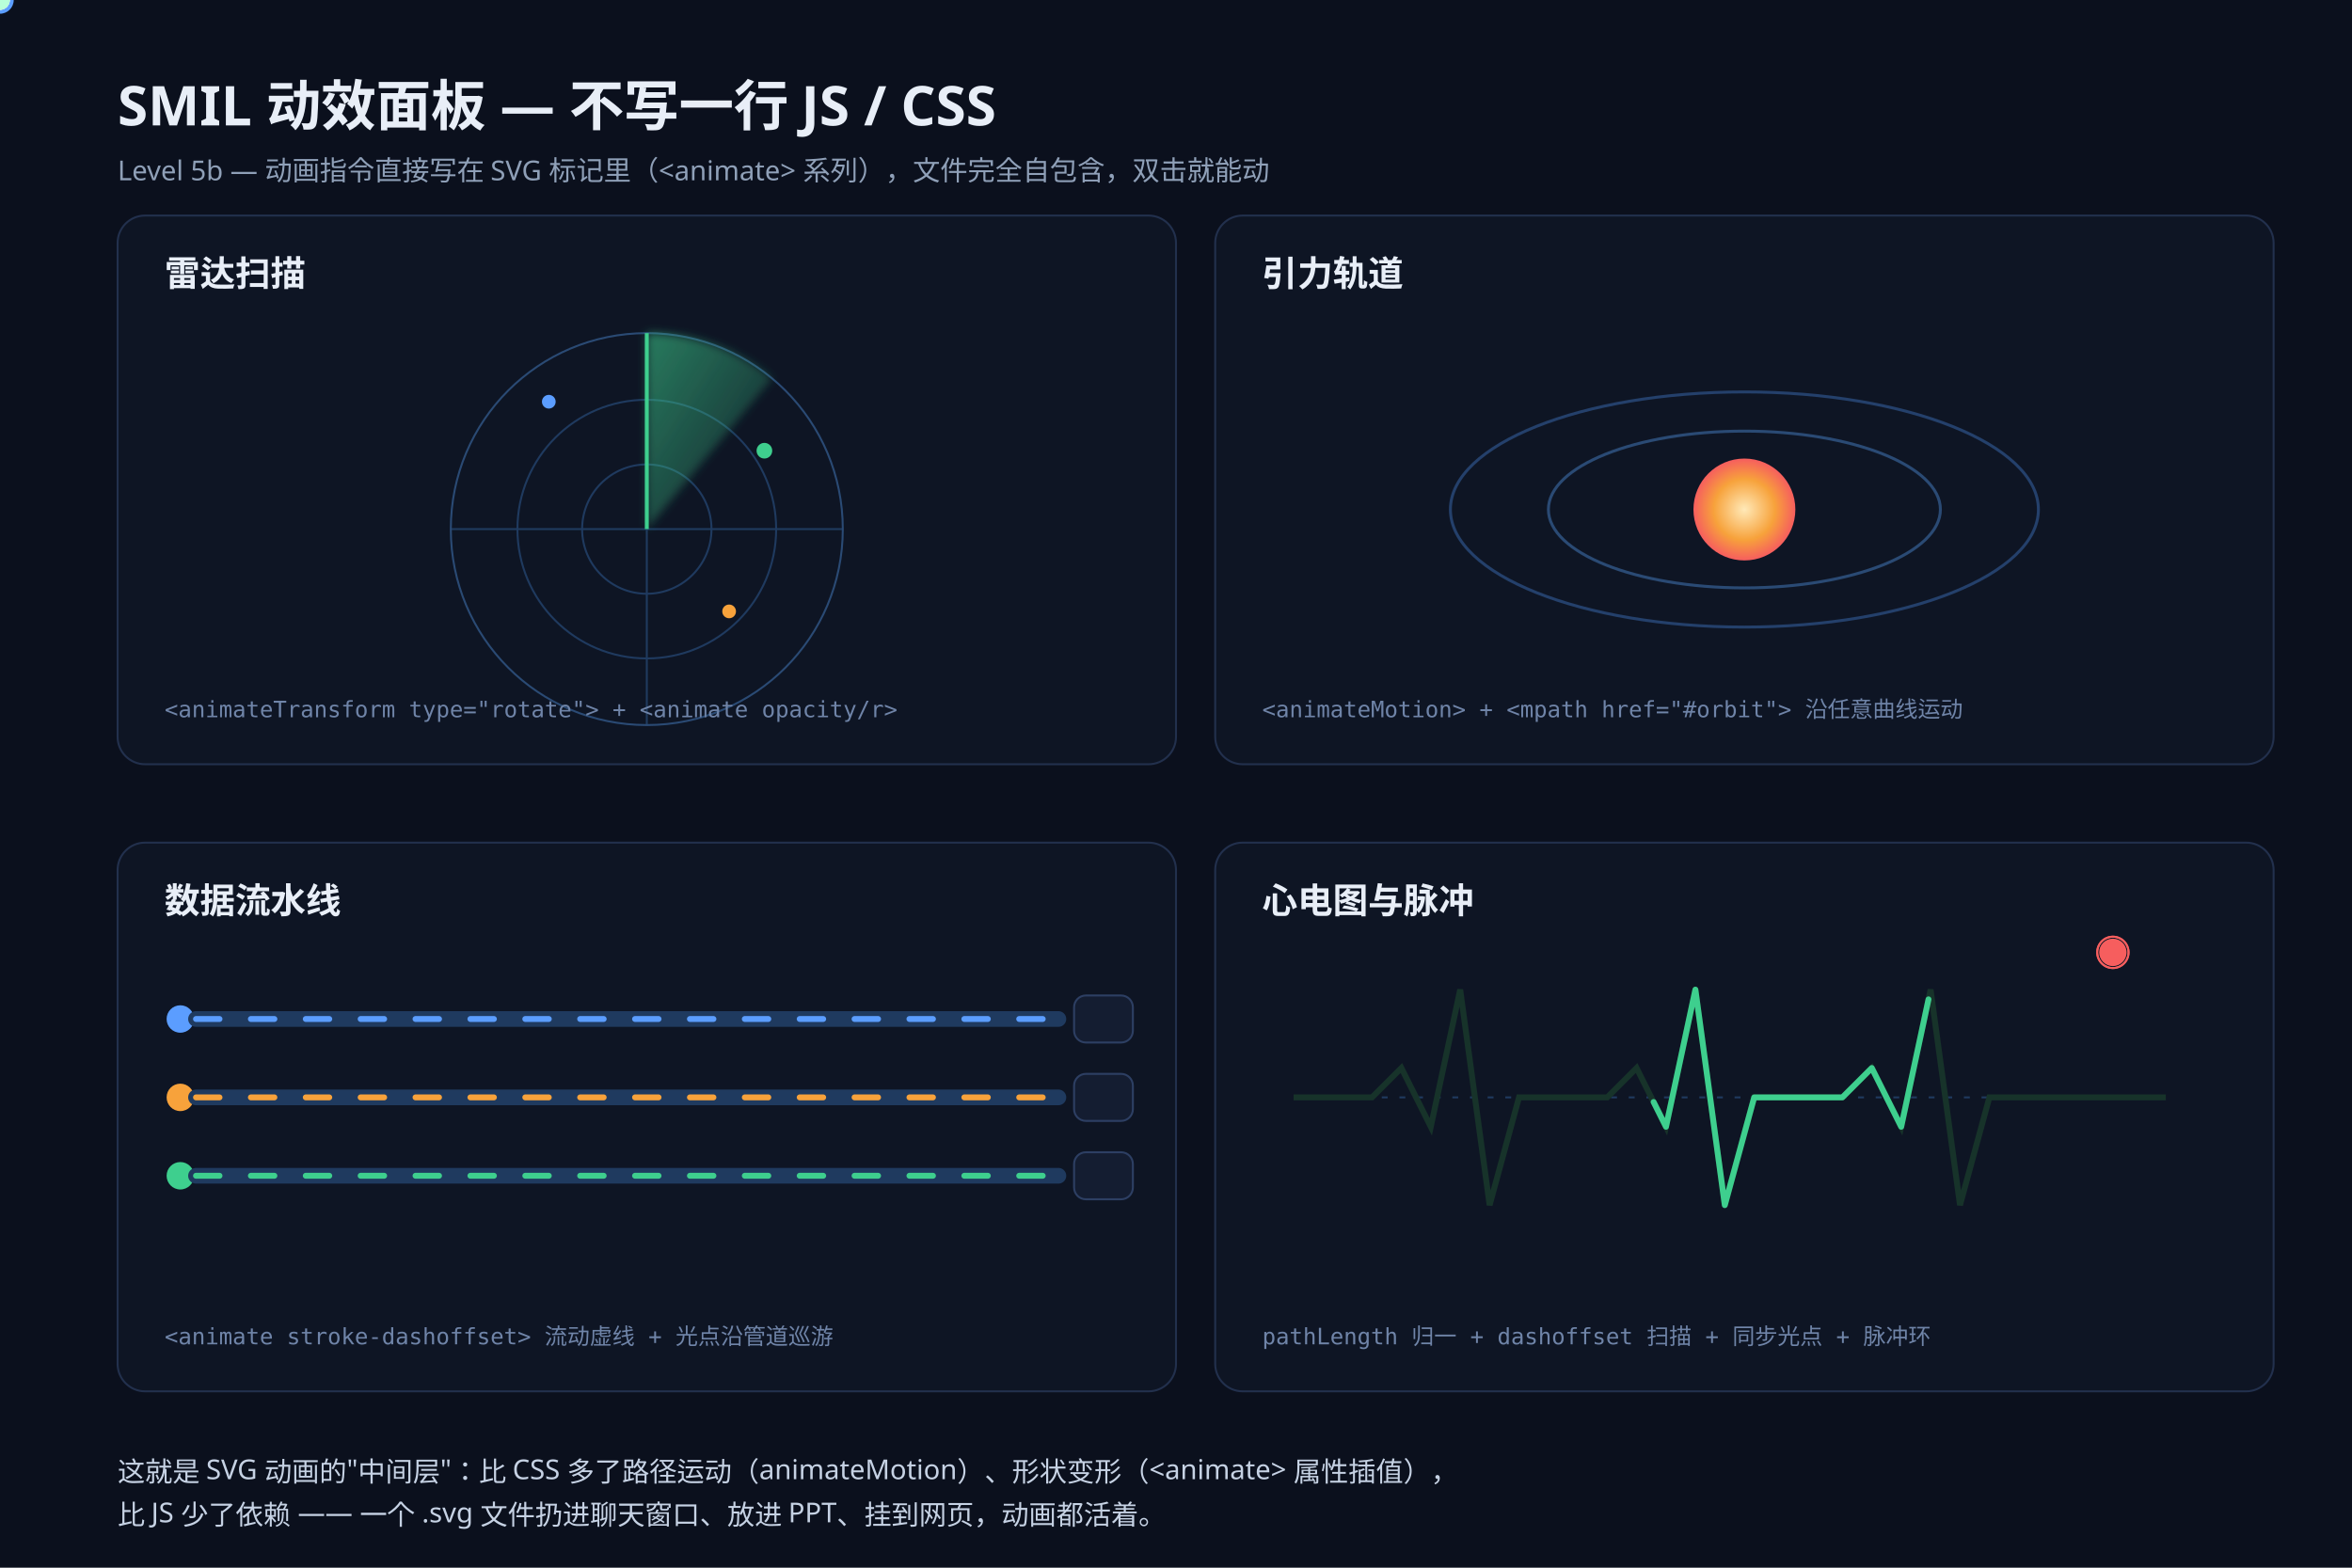
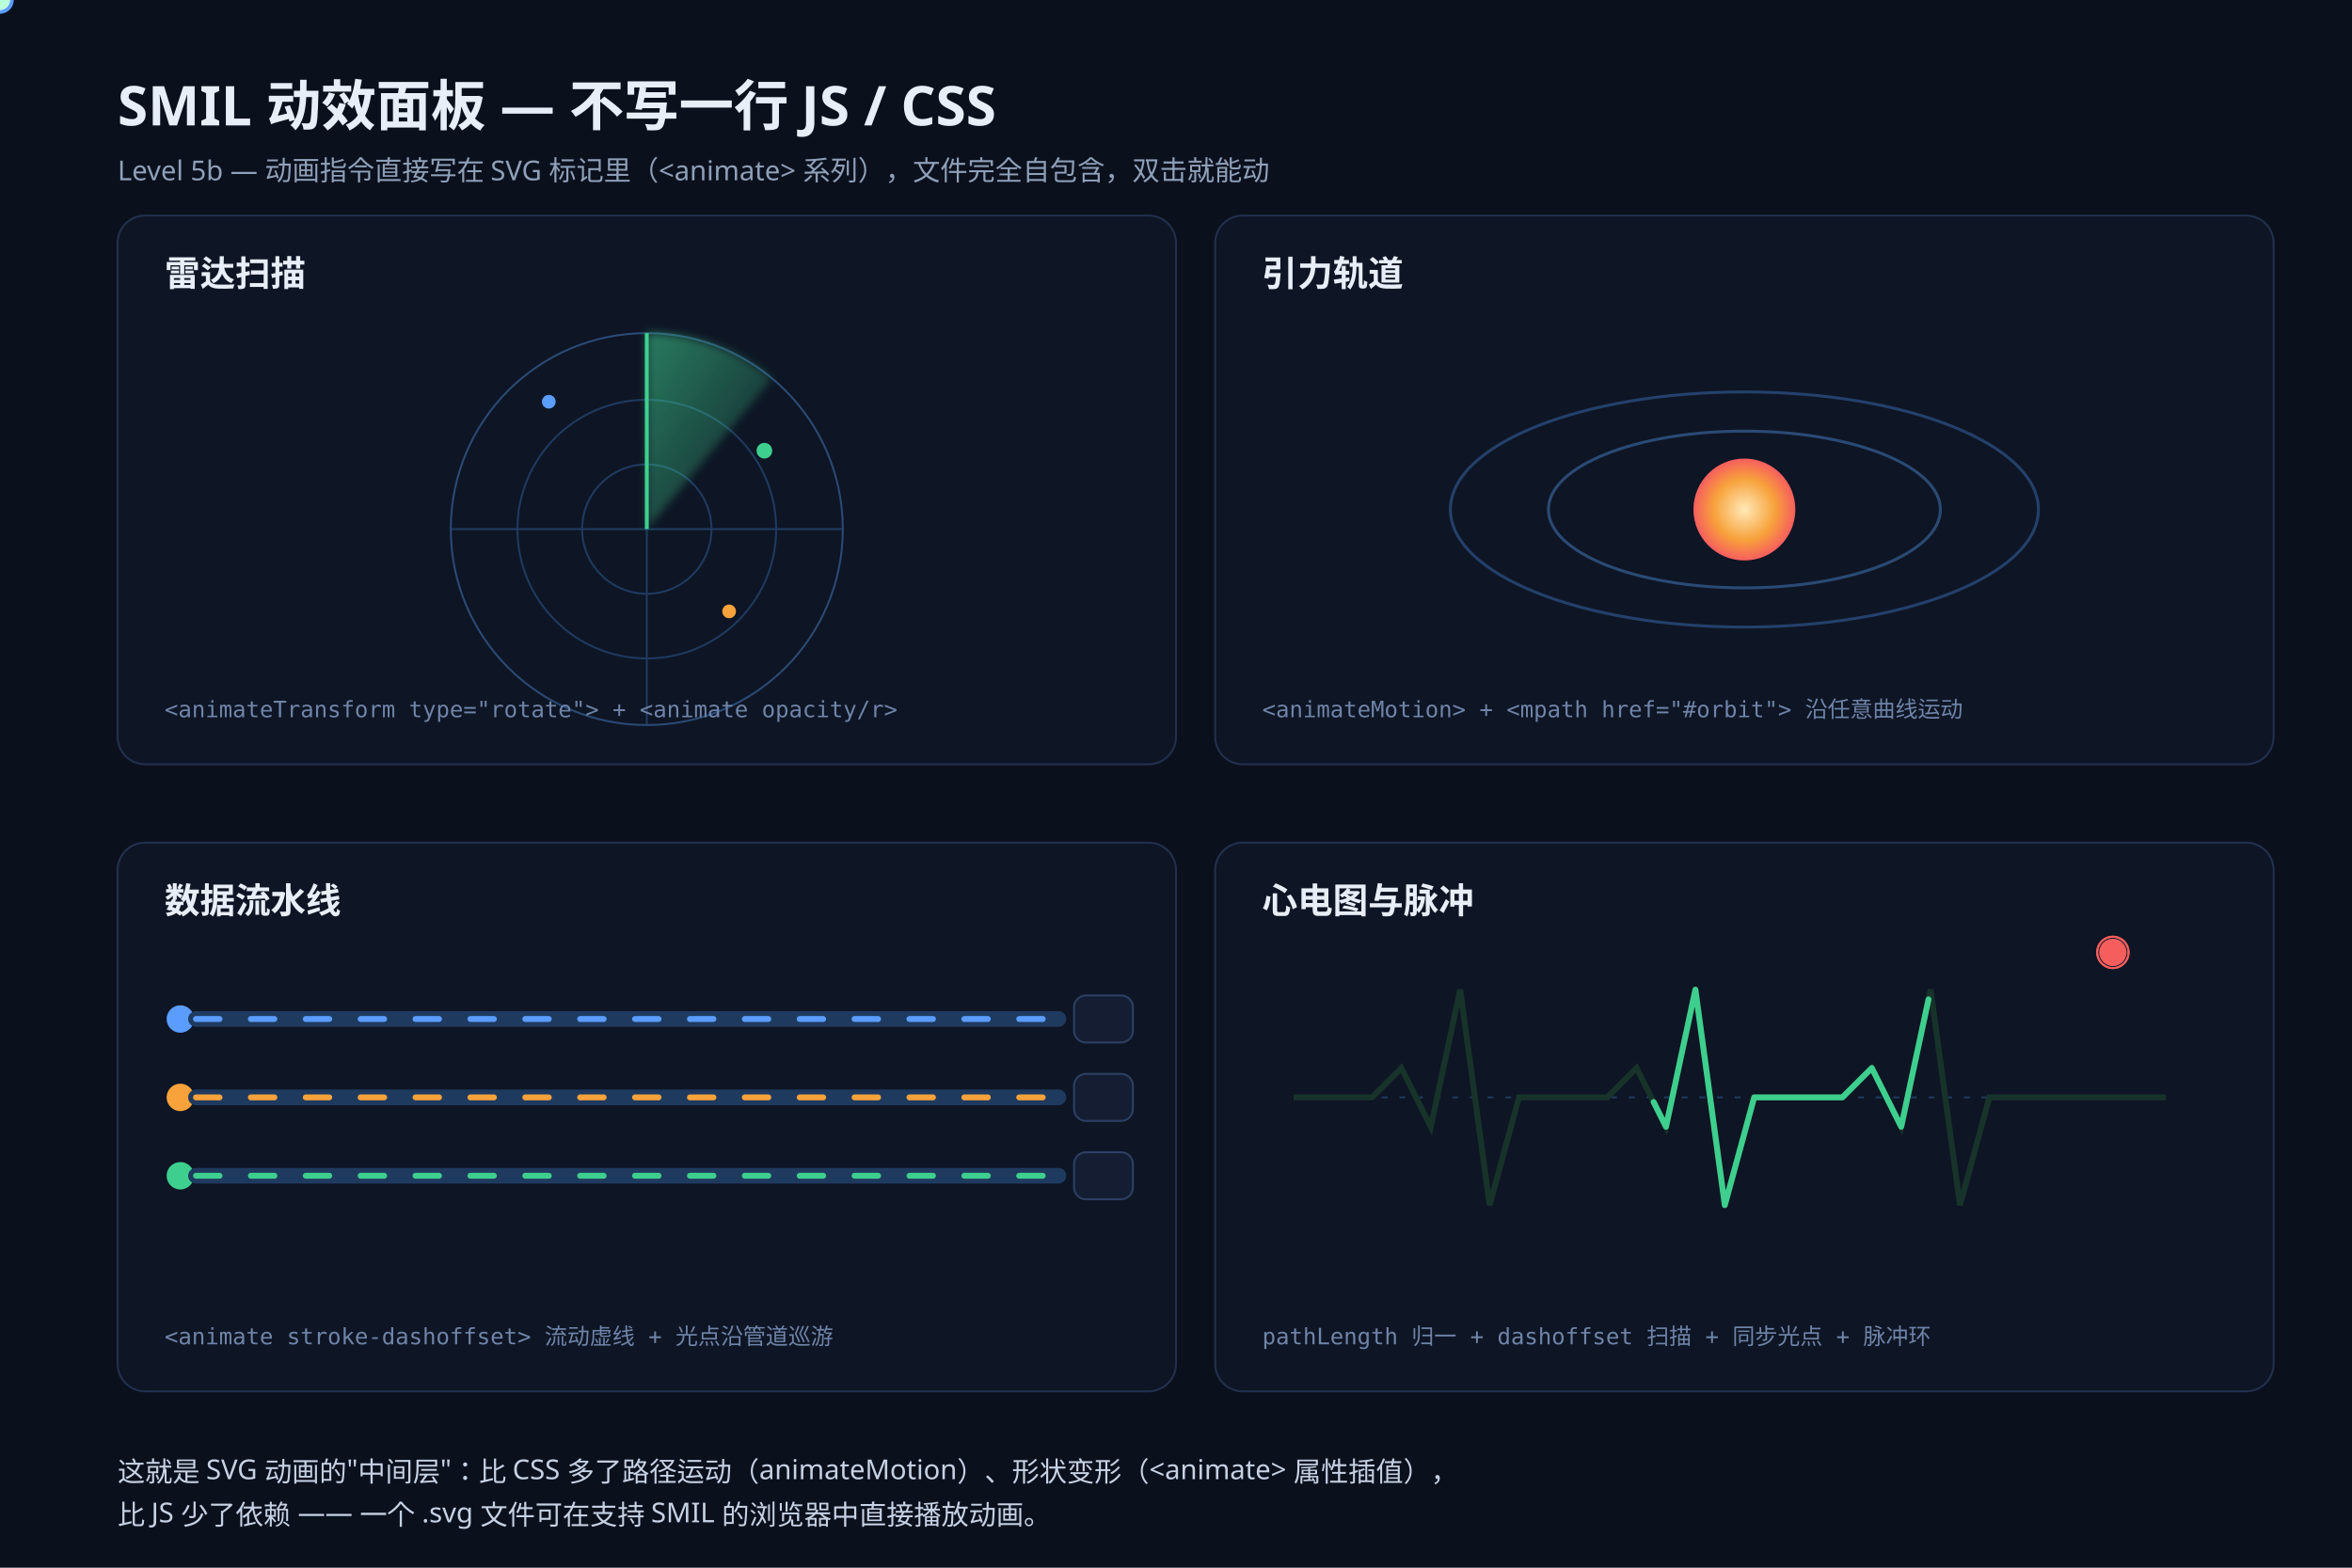
<svg xmlns="http://www.w3.org/2000/svg" width="1200" height="800" viewBox="0 0 1200 800" font-family="PingFang SC, Hiragino Sans GB, Microsoft YaHei, sans-serif">
  <defs>
    <radialGradient id="sunG" cx="0.5" cy="0.5" r="0.5">
      <stop offset="0" stop-color="#ffe9b8" />
      <stop offset="0.6" stop-color="#f7a23b" />
      <stop offset="1" stop-color="#f65e5e" />
    </radialGradient>
    <linearGradient id="sweepG" x1="0" y1="0" x2="1" y2="1">
      <stop offset="0" stop-color="#3ecf8e" stop-opacity="0.55" />
      <stop offset="1" stop-color="#3ecf8e" stop-opacity="0.05" />
    </linearGradient>
    <filter id="soft2" x="-30%" y="-30%" width="160%" height="160%">
      <feGaussianBlur stdDeviation="2.2" />
    </filter>
    <path id="orbit1" d="M790,260 a100,40 0 1,0 200,0 a100,40 0 1,0 -200,0" fill="none" />
    <path id="orbit2" d="M740,260 a150,60 0 1,0 300,0 a150,60 0 1,0 -300,0" fill="none" />
    <path id="flow1" d="M100,520 L540,520" />
    <path id="flow2" d="M100,560 L540,560" />
    <path id="flow3" d="M100,600 L540,600" />
    <path id="ecg" d="M660,560 L700,560 L715,545 L730,575 L745,505 L760,615 L775,560 L820,560 L835,545 L850,575 L865,505 L880,615 L895,560 L940,560 L955,545 L970,575 L985,505 L1000,615 L1015,560 L1060,560 L1105,560" />
  </defs>
  <rect width="1200" height="800" fill="#0b101d" />
  <text x="60" y="64" font-size="28" font-weight="700" fill="#e8eef7">SMIL 动效面板 — 不写一行 JS / CSS</text>
  <text x="60" y="92" font-size="14" fill="#8fa0b8">Level 5b — 动画指令直接写在 SVG 标记里（&lt;animate&gt; 系列），文件完全自包含，双击就能动</text>
  <g>
    <rect x="60" y="110" width="540" height="280" rx="14" fill="#0e1524" stroke="#22304d" />
    <text x="84" y="146" font-size="18" font-weight="700" fill="#e8eef7">雷达扫描</text>
    <line x1="230" y1="270" x2="430" y2="270" stroke="#1f3a5f" />
    <line x1="330" y1="170" x2="330" y2="370" stroke="#1f3a5f" />
    <circle cx="330" cy="270" r="33" fill="none" stroke="#1f3a5f" />
    <circle cx="330" cy="270" r="66" fill="none" stroke="#1f3a5f" />
    <circle cx="330" cy="270" r="100" fill="none" stroke="#2a4a74" />
    <g>
      <path d="M330,270 L330,170 A100,100 0 0 1 394,193 Z" fill="url(#sweepG)" filter="url(#soft2)">
        <animateTransform attributeName="transform" type="rotate" from="0 330 270" to="360 330 270" dur="4s" repeatCount="indefinite" />
      </path>
      <line x1="330" y1="270" x2="330" y2="170" stroke="#3ecf8e" stroke-width="2">
        <animateTransform attributeName="transform" type="rotate" from="0 330 270" to="360 330 270" dur="4s" repeatCount="indefinite" />
      </line>
    </g>
    <circle cx="390" cy="230" r="4" fill="#3ecf8e">
      <animate attributeName="opacity" values="1;0.1;1" dur="2s" repeatCount="indefinite" />
      <animate attributeName="r" values="4;7;4" dur="2s" repeatCount="indefinite" />
    </circle>
    <circle cx="280" cy="205" r="3.5" fill="#5b9dff">
      <animate attributeName="opacity" values="0.2;1;0.2" dur="2.6s" repeatCount="indefinite" />
    </circle>
    <circle cx="372" cy="312" r="3.5" fill="#f7a23b">
      <animate attributeName="opacity" values="1;0.15;1" dur="3.2s" repeatCount="indefinite" />
    </circle>
    <text x="84" y="366" font-size="11.5" fill="#6f84a8" font-family="SFMono-Regular, Menlo, monospace">&lt;animateTransform type="rotate"&gt; + &lt;animate opacity/r&gt;</text>
  </g>
  <g>
    <rect x="620" y="110" width="540" height="280" rx="14" fill="#0e1524" stroke="#22304d" />
    <text x="644" y="146" font-size="18" font-weight="700" fill="#e8eef7">引力轨道</text>
    <use href="#orbit2" stroke="#24406b" stroke-width="1.5" />
    <use href="#orbit1" stroke="#2a4a74" stroke-width="1.5" />
    <circle cx="890" cy="260" r="26" fill="url(#sunG)">
      <animate attributeName="r" values="26;31;26" dur="3s" repeatCount="indefinite" />
    </circle>
    <circle r="7" fill="#5b9dff">
      <animateMotion dur="6s" repeatCount="indefinite">
        <mpath href="#orbit1" />
      </animateMotion>
    </circle>
    <circle r="5" fill="#c98ef7">
      <animateMotion dur="11s" repeatCount="indefinite">
        <mpath href="#orbit2" />
      </animateMotion>
    </circle>
    <circle r="4" fill="#2bb3a3">
      <animateMotion dur="11s" begin="-5.5s" repeatCount="indefinite">
        <mpath href="#orbit2" />
      </animateMotion>
    </circle>
    <text x="644" y="366" font-size="11.5" fill="#6f84a8" font-family="SFMono-Regular, Menlo, monospace">&lt;animateMotion&gt; + &lt;mpath href="#orbit"&gt; 沿任意曲线运动</text>
  </g>
  <g>
    <rect x="60" y="430" width="540" height="280" rx="14" fill="#0e1524" stroke="#22304d" />
    <text x="84" y="466" font-size="18" font-weight="700" fill="#e8eef7">数据流水线</text>
    <circle cx="92" cy="520" r="7" fill="#5b9dff" />
    <circle cx="92" cy="560" r="7" fill="#f7a23b" />
    <circle cx="92" cy="600" r="7" fill="#3ecf8e" />
    <line x1="100" y1="520" x2="540" y2="520" stroke="#1f3a5f" stroke-width="8" stroke-linecap="round" />
    <line x1="100" y1="560" x2="540" y2="560" stroke="#1f3a5f" stroke-width="8" stroke-linecap="round" />
    <line x1="100" y1="600" x2="540" y2="600" stroke="#1f3a5f" stroke-width="8" stroke-linecap="round" />
    <line x1="100" y1="520" x2="540" y2="520" stroke="#5b9dff" stroke-width="3" stroke-linecap="round" stroke-dasharray="12 16">
      <animate attributeName="stroke-dashoffset" from="28" to="0" dur="0.9s" repeatCount="indefinite" />
    </line>
    <line x1="100" y1="560" x2="540" y2="560" stroke="#f7a23b" stroke-width="3" stroke-linecap="round" stroke-dasharray="12 16">
      <animate attributeName="stroke-dashoffset" from="28" to="0" dur="1.4s" repeatCount="indefinite" />
    </line>
    <line x1="100" y1="600" x2="540" y2="600" stroke="#3ecf8e" stroke-width="3" stroke-linecap="round" stroke-dasharray="12 16">
      <animate attributeName="stroke-dashoffset" from="28" to="0" dur="0.6s" repeatCount="indefinite" />
    </line>
    <rect x="548" y="508" width="30" height="24" rx="6" fill="#141d31" stroke="#2d3f63" />
    <rect x="548" y="548" width="30" height="24" rx="6" fill="#141d31" stroke="#2d3f63" />
    <rect x="548" y="588" width="30" height="24" rx="6" fill="#141d31" stroke="#2d3f63" />
    <circle r="5" fill="#cfe4ff">
      <animateMotion dur="3s" repeatCount="indefinite">
        <mpath href="#flow1" />
      </animateMotion>
      <animate attributeName="opacity" values="0;1;1;0" keyTimes="0;0.1;0.9;1" dur="3s" repeatCount="indefinite" />
    </circle>
    <circle r="5" fill="#ffe1b8">
      <animateMotion dur="4.2s" begin="0.8s" repeatCount="indefinite">
        <mpath href="#flow2" />
      </animateMotion>
      <animate attributeName="opacity" values="0;1;1;0" keyTimes="0;0.1;0.9;1" dur="4.2s" begin="0.8s" repeatCount="indefinite" />
    </circle>
    <circle r="5" fill="#d4ffe9">
      <animateMotion dur="2.2s" begin="0.4s" repeatCount="indefinite">
        <mpath href="#flow3" />
      </animateMotion>
      <animate attributeName="opacity" values="0;1;1;0" keyTimes="0;0.1;0.9;1" dur="2.2s" begin="0.4s" repeatCount="indefinite" />
    </circle>
    <text x="84" y="686" font-size="11.5" fill="#6f84a8" font-family="SFMono-Regular, Menlo, monospace">&lt;animate stroke-dashoffset&gt; 流动虚线 + 光点沿管道巡游</text>
  </g>
  <g>
    <rect x="620" y="430" width="540" height="280" rx="14" fill="#0e1524" stroke="#22304d" />
    <text x="644" y="466" font-size="18" font-weight="700" fill="#e8eef7">心电图与脉冲</text>
    <line x1="660" y1="560" x2="1105" y2="560" stroke="#1f3a5f" stroke-dasharray="3 6" />
    <path d="M660,560 L700,560 L715,545 L730,575 L745,505 L760,615 L775,560 L820,560 L835,545 L850,575 L865,505 L880,615 L895,560 L940,560 L955,545 L970,575 L985,505 L1000,615 L1015,560 L1060,560 L1105,560" fill="none" stroke="#17332a" stroke-width="3" />
    <path d="M660,560 L700,560 L715,545 L730,575 L745,505 L760,615 L775,560 L820,560 L835,545 L850,575 L865,505 L880,615 L895,560 L940,560 L955,545 L970,575 L985,505 L1000,615 L1015,560 L1060,560 L1105,560" fill="none" stroke="#3ecf8e" stroke-width="3" stroke-linecap="round" stroke-linejoin="round" pathLength="420" stroke-dasharray="420" stroke-dashoffset="420">
      <animate attributeName="stroke-dashoffset" values="420;0" dur="2.4s" repeatCount="indefinite" />
    </path>
    <circle r="5" fill="#b8ffd9">
      <animateMotion dur="2.4s" repeatCount="indefinite">
        <mpath href="#ecg" />
      </animateMotion>
    </circle>
    <g>
      <circle cx="1078" cy="486" r="8" fill="none" stroke="#f65e5e">
        <animate attributeName="r" values="8;26" dur="2s" repeatCount="indefinite" />
        <animate attributeName="opacity" values="0.9;0" dur="2s" repeatCount="indefinite" />
      </circle>
      <circle cx="1078" cy="486" r="8" fill="none" stroke="#f65e5e">
        <animate attributeName="r" values="8;26" dur="2s" begin="0.66s" repeatCount="indefinite" />
        <animate attributeName="opacity" values="0.9;0" dur="2s" begin="0.66s" repeatCount="indefinite" />
      </circle>
      <circle cx="1078" cy="486" r="7" fill="#f65e5e">
        <animate attributeName="fill" values="#f65e5e;#ff8a8a;#f65e5e" dur="1s" repeatCount="indefinite" />
      </circle>
    </g>
    <text x="644" y="686" font-size="11.5" fill="#6f84a8" font-family="SFMono-Regular, Menlo, monospace">pathLength 归一 + dashoffset 扫描 + 同步光点 + 脉冲环</text>
  </g>
  <text x="60" y="756" font-size="14" fill="#c6d2e4">这就是 SVG 动画的"中间层"：比 CSS 多了路径运动（animateMotion）、形状变形（&lt;animate&gt; 属性插值），</text>
-   <text x="60" y="778" font-size="14" fill="#c6d2e4">比 JS 少了依赖 —— 一个 .svg 文件扔进聊天窗口、放进 PPT、挂到网页，动画都活着。</text>
+   <text x="60" y="778" font-size="14" fill="#c6d2e4">比 JS 少了依赖 —— 一个 .svg 文件可在支持 SMIL 的浏览器中直接播放动画。</text>
</svg>
